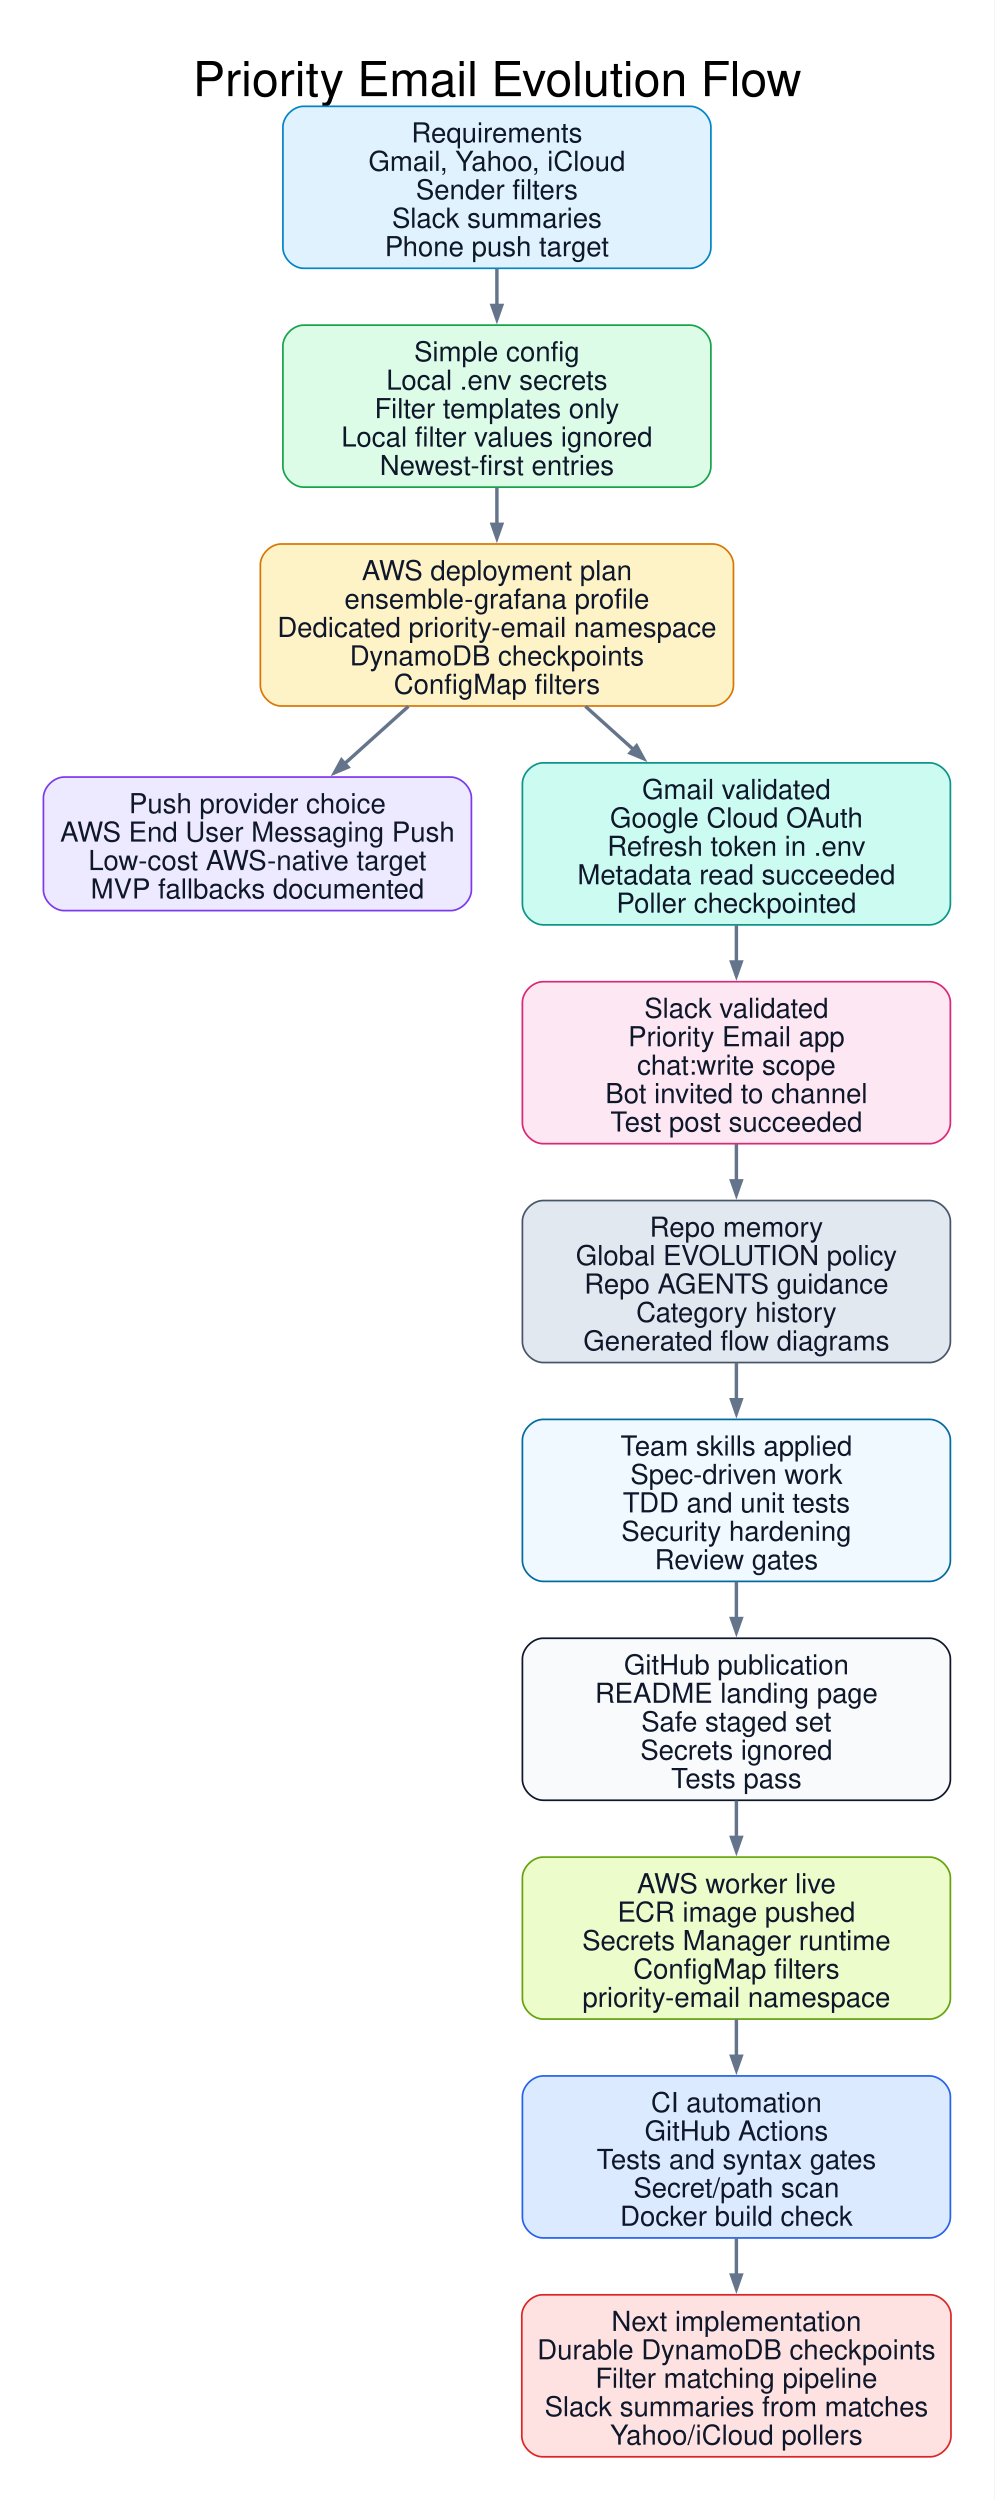
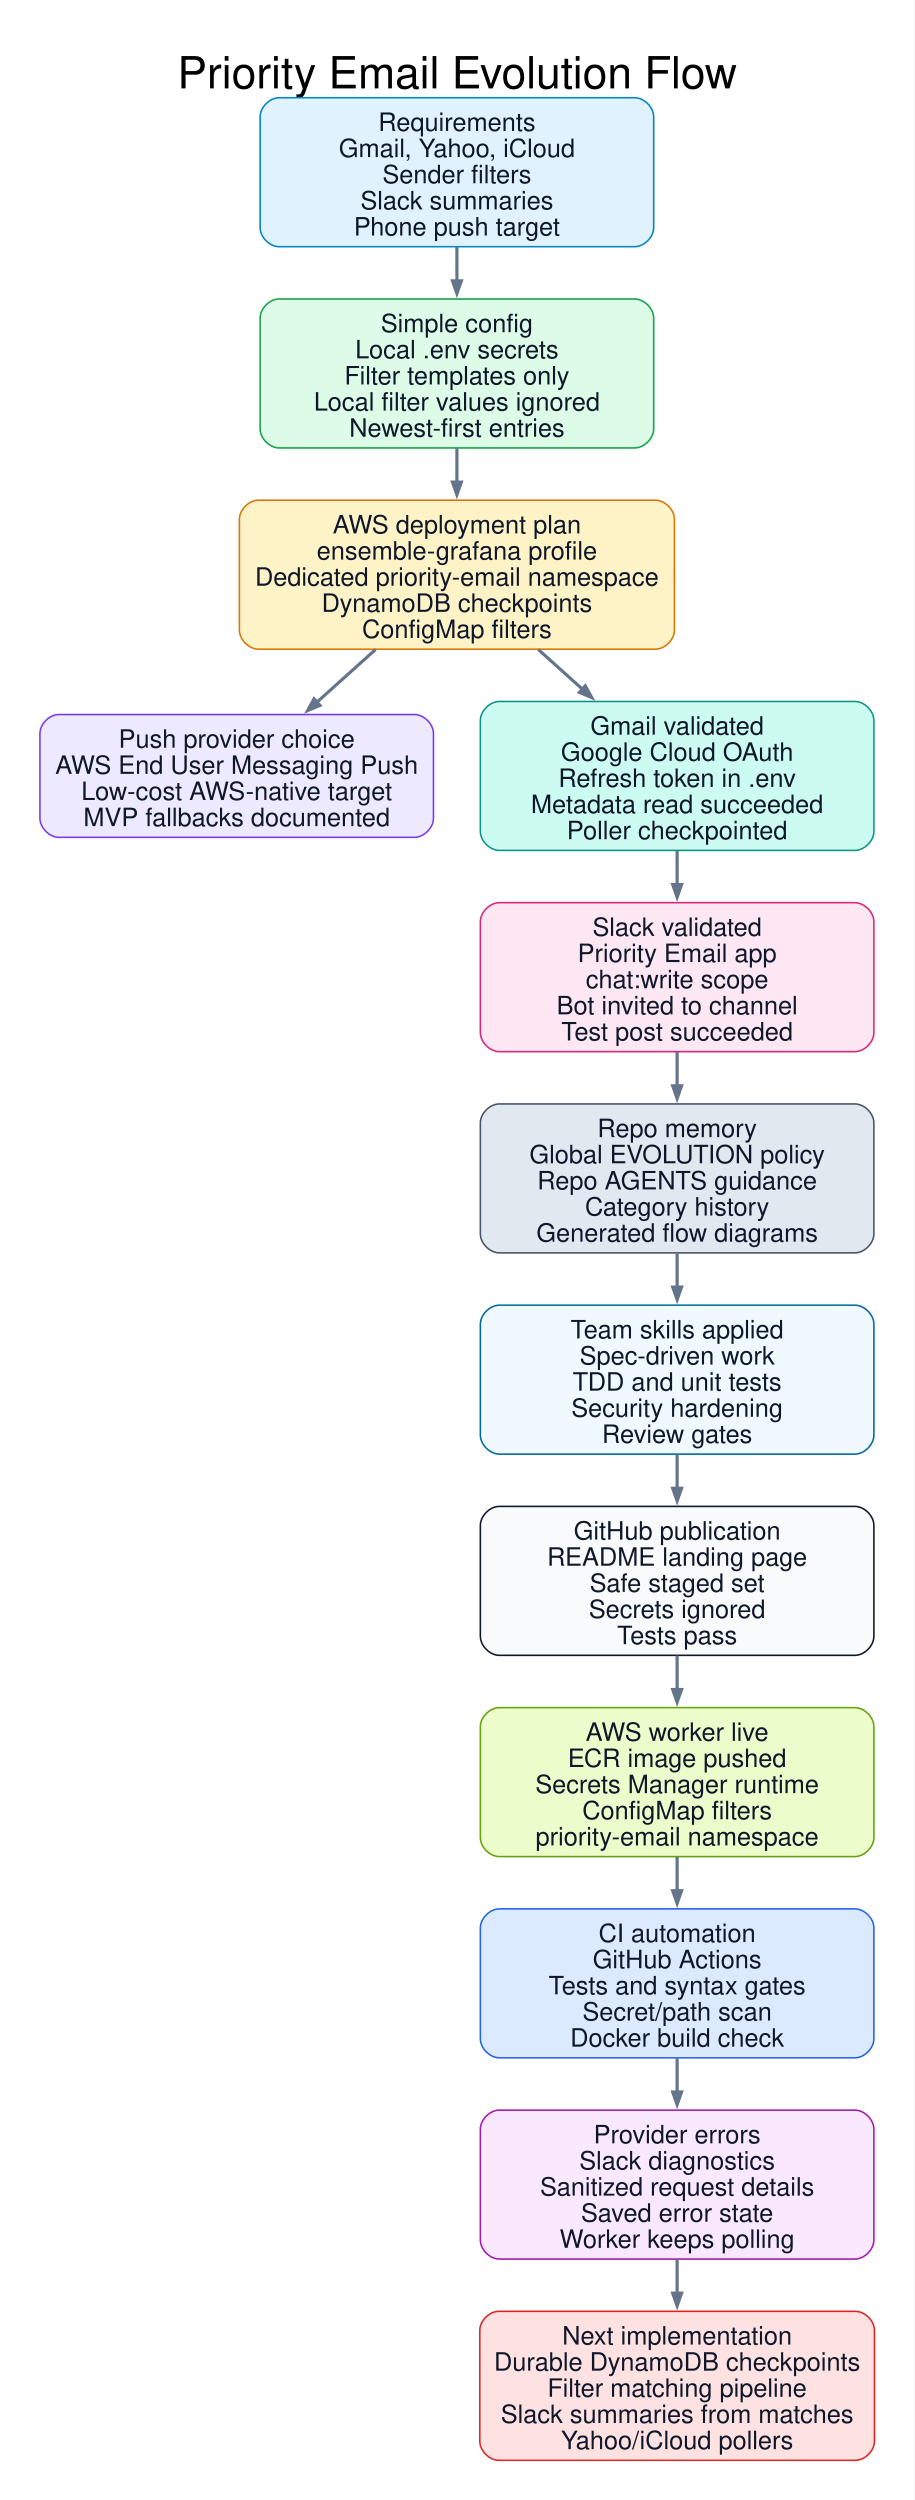
- <svg xmlns="http://www.w3.org/2000/svg" width="577pt" height="1451pt" viewBox="0.00 0.00 577.00 1451.00">
-   <g id="graph0" class="graph" transform="scale(1 1) rotate(0) translate(25.2 1425.92)">
-     <polygon fill="#ffffff" stroke="none" points="-25.2,25.2 -25.2,-1425.92 551.95,-1425.92 551.95,25.2 -25.2,25.2" />
-     <text xml:space="preserve" text-anchor="middle" x="263.37" y="-1370.12" font-family="Helvetica,sans-Serif" font-size="28.00">Priority Email Evolution Flow</text>
+ <svg xmlns="http://www.w3.org/2000/svg" width="577pt" height="1578pt" viewBox="0.00 0.00 577.00 1578.00">
+   <g id="graph0" class="graph" transform="scale(1 1) rotate(0) translate(25.2 1552.94)">
+     <polygon fill="#ffffff" stroke="none" points="-25.2,25.2 -25.2,-1552.94 551.95,-1552.94 551.95,25.2 -25.2,25.2" />
+     <text xml:space="preserve" text-anchor="middle" x="263.37" y="-1497.14" font-family="Helvetica,sans-Serif" font-size="28.00">Priority Email Evolution Flow</text>
    <g id="node1" class="node">
-       <path fill="#e0f2fe" stroke="#0284c7" d="M375.4,-1364.22C375.4,-1364.22 151,-1364.22 151,-1364.22 145,-1364.22 139,-1358.22 139,-1352.22 139,-1352.22 139,-1282.2 139,-1282.2 139,-1276.2 145,-1270.2 151,-1270.2 151,-1270.2 375.4,-1270.2 375.4,-1270.2 381.4,-1270.2 387.4,-1276.2 387.4,-1282.2 387.4,-1282.2 387.4,-1352.22 387.4,-1352.22 387.4,-1358.22 381.4,-1364.22 375.4,-1364.22" />
-       <text xml:space="preserve" text-anchor="middle" x="263.2" y="-1343.26" font-family="Helvetica,sans-Serif" font-size="16.00" fill="#0f172a">Requirements</text>
-       <text xml:space="preserve" text-anchor="middle" x="263.2" y="-1326.76" font-family="Helvetica,sans-Serif" font-size="16.00" fill="#0f172a">Gmail, Yahoo, iCloud</text>
-       <text xml:space="preserve" text-anchor="middle" x="263.2" y="-1310.26" font-family="Helvetica,sans-Serif" font-size="16.00" fill="#0f172a">Sender filters</text>
-       <text xml:space="preserve" text-anchor="middle" x="263.2" y="-1293.76" font-family="Helvetica,sans-Serif" font-size="16.00" fill="#0f172a">Slack summaries</text>
-       <text xml:space="preserve" text-anchor="middle" x="263.2" y="-1277.26" font-family="Helvetica,sans-Serif" font-size="16.00" fill="#0f172a">Phone push target</text>
+       <path fill="#e0f2fe" stroke="#0284c7" d="M375.4,-1491.24C375.4,-1491.24 151,-1491.24 151,-1491.24 145,-1491.24 139,-1485.24 139,-1479.24 139,-1479.24 139,-1409.22 139,-1409.22 139,-1403.22 145,-1397.22 151,-1397.22 151,-1397.22 375.4,-1397.22 375.4,-1397.22 381.4,-1397.22 387.4,-1403.22 387.4,-1409.22 387.4,-1409.22 387.4,-1479.24 387.4,-1479.24 387.4,-1485.24 381.4,-1491.24 375.4,-1491.24" />
+       <text xml:space="preserve" text-anchor="middle" x="263.2" y="-1470.28" font-family="Helvetica,sans-Serif" font-size="16.00" fill="#0f172a">Requirements</text>
+       <text xml:space="preserve" text-anchor="middle" x="263.2" y="-1453.78" font-family="Helvetica,sans-Serif" font-size="16.00" fill="#0f172a">Gmail, Yahoo, iCloud</text>
+       <text xml:space="preserve" text-anchor="middle" x="263.2" y="-1437.28" font-family="Helvetica,sans-Serif" font-size="16.00" fill="#0f172a">Sender filters</text>
+       <text xml:space="preserve" text-anchor="middle" x="263.2" y="-1420.78" font-family="Helvetica,sans-Serif" font-size="16.00" fill="#0f172a">Slack summaries</text>
+       <text xml:space="preserve" text-anchor="middle" x="263.2" y="-1404.28" font-family="Helvetica,sans-Serif" font-size="16.00" fill="#0f172a">Phone push target</text>
    </g>
    <g id="node2" class="node">
-       <path fill="#dcfce7" stroke="#16a34a" d="M375.4,-1237.2C375.4,-1237.2 151,-1237.2 151,-1237.2 145,-1237.2 139,-1231.2 139,-1225.2 139,-1225.2 139,-1155.18 139,-1155.18 139,-1149.18 145,-1143.18 151,-1143.18 151,-1143.18 375.4,-1143.18 375.4,-1143.18 381.4,-1143.18 387.4,-1149.18 387.4,-1155.18 387.4,-1155.18 387.4,-1225.2 387.4,-1225.2 387.4,-1231.2 381.4,-1237.2 375.4,-1237.2" />
-       <text xml:space="preserve" text-anchor="middle" x="263.2" y="-1216.24" font-family="Helvetica,sans-Serif" font-size="16.00" fill="#0f172a">Simple config</text>
-       <text xml:space="preserve" text-anchor="middle" x="263.2" y="-1199.74" font-family="Helvetica,sans-Serif" font-size="16.00" fill="#0f172a">Local .env secrets</text>
-       <text xml:space="preserve" text-anchor="middle" x="263.2" y="-1183.24" font-family="Helvetica,sans-Serif" font-size="16.00" fill="#0f172a">Filter templates only</text>
-       <text xml:space="preserve" text-anchor="middle" x="263.2" y="-1166.74" font-family="Helvetica,sans-Serif" font-size="16.00" fill="#0f172a">Local filter values ignored</text>
-       <text xml:space="preserve" text-anchor="middle" x="263.2" y="-1150.24" font-family="Helvetica,sans-Serif" font-size="16.00" fill="#0f172a">Newest-first entries</text>
+       <path fill="#dcfce7" stroke="#16a34a" d="M375.4,-1364.22C375.4,-1364.22 151,-1364.22 151,-1364.22 145,-1364.22 139,-1358.22 139,-1352.22 139,-1352.22 139,-1282.2 139,-1282.2 139,-1276.2 145,-1270.2 151,-1270.2 151,-1270.2 375.4,-1270.2 375.4,-1270.2 381.4,-1270.2 387.4,-1276.2 387.4,-1282.2 387.4,-1282.2 387.4,-1352.22 387.4,-1352.22 387.4,-1358.22 381.4,-1364.22 375.4,-1364.22" />
+       <text xml:space="preserve" text-anchor="middle" x="263.2" y="-1343.26" font-family="Helvetica,sans-Serif" font-size="16.00" fill="#0f172a">Simple config</text>
+       <text xml:space="preserve" text-anchor="middle" x="263.2" y="-1326.76" font-family="Helvetica,sans-Serif" font-size="16.00" fill="#0f172a">Local .env secrets</text>
+       <text xml:space="preserve" text-anchor="middle" x="263.2" y="-1310.26" font-family="Helvetica,sans-Serif" font-size="16.00" fill="#0f172a">Filter templates only</text>
+       <text xml:space="preserve" text-anchor="middle" x="263.2" y="-1293.76" font-family="Helvetica,sans-Serif" font-size="16.00" fill="#0f172a">Local filter values ignored</text>
+       <text xml:space="preserve" text-anchor="middle" x="263.2" y="-1277.26" font-family="Helvetica,sans-Serif" font-size="16.00" fill="#0f172a">Newest-first entries</text>
    </g>
    <g id="edge1" class="edge">
+       <path fill="none" stroke="#64748b" stroke-width="2" d="M263.2,-1397.03C263.2,-1390.01 263.2,-1382.7 263.2,-1375.47" />
+       <polygon fill="#64748b" stroke="#64748b" stroke-width="2" points="266,-1375.66 263.2,-1367.66 260.4,-1375.66 266,-1375.66" />
+     </g>
+     <g id="node3" class="node">
+       <path fill="#fef3c7" stroke="#d97706" d="M388.5,-1237.2C388.5,-1237.2 137.9,-1237.2 137.9,-1237.2 131.9,-1237.2 125.91,-1231.2 125.91,-1225.2 125.91,-1225.2 125.91,-1155.18 125.91,-1155.18 125.91,-1149.18 131.91,-1143.18 137.91,-1143.18 137.91,-1143.18 388.5,-1143.18 388.5,-1143.18 394.5,-1143.18 400.5,-1149.18 400.5,-1155.18 400.5,-1155.18 400.5,-1225.2 400.5,-1225.2 400.5,-1231.2 394.5,-1237.2 388.5,-1237.2" />
+       <text xml:space="preserve" text-anchor="middle" x="263.2" y="-1216.24" font-family="Helvetica,sans-Serif" font-size="16.00" fill="#0f172a">AWS deployment plan</text>
+       <text xml:space="preserve" text-anchor="middle" x="263.2" y="-1199.74" font-family="Helvetica,sans-Serif" font-size="16.00" fill="#0f172a">ensemble-grafana profile</text>
+       <text xml:space="preserve" text-anchor="middle" x="263.2" y="-1183.24" font-family="Helvetica,sans-Serif" font-size="16.00" fill="#0f172a">Dedicated priority-email namespace</text>
+       <text xml:space="preserve" text-anchor="middle" x="263.2" y="-1166.74" font-family="Helvetica,sans-Serif" font-size="16.00" fill="#0f172a">DynamoDB checkpoints</text>
+       <text xml:space="preserve" text-anchor="middle" x="263.2" y="-1150.24" font-family="Helvetica,sans-Serif" font-size="16.00" fill="#0f172a">ConfigMap filters</text>
+     </g>
+     <g id="edge2" class="edge">
      <path fill="none" stroke="#64748b" stroke-width="2" d="M263.2,-1270.01C263.2,-1262.99 263.2,-1255.68 263.2,-1248.45" />
      <polygon fill="#64748b" stroke="#64748b" stroke-width="2" points="266,-1248.64 263.2,-1240.64 260.4,-1248.64 266,-1248.64" />
    </g>
-     <g id="node3" class="node">
-       <path fill="#fef3c7" stroke="#d97706" d="M388.5,-1110.18C388.5,-1110.18 137.9,-1110.18 137.9,-1110.18 131.9,-1110.18 125.91,-1104.18 125.91,-1098.18 125.91,-1098.18 125.91,-1028.16 125.91,-1028.16 125.91,-1022.16 131.91,-1016.16 137.91,-1016.16 137.91,-1016.16 388.5,-1016.16 388.5,-1016.16 394.5,-1016.16 400.5,-1022.16 400.5,-1028.16 400.5,-1028.16 400.5,-1098.18 400.5,-1098.18 400.5,-1104.18 394.5,-1110.18 388.5,-1110.18" />
-       <text xml:space="preserve" text-anchor="middle" x="263.2" y="-1089.22" font-family="Helvetica,sans-Serif" font-size="16.00" fill="#0f172a">AWS deployment plan</text>
-       <text xml:space="preserve" text-anchor="middle" x="263.2" y="-1072.72" font-family="Helvetica,sans-Serif" font-size="16.00" fill="#0f172a">ensemble-grafana profile</text>
-       <text xml:space="preserve" text-anchor="middle" x="263.2" y="-1056.22" font-family="Helvetica,sans-Serif" font-size="16.00" fill="#0f172a">Dedicated priority-email namespace</text>
-       <text xml:space="preserve" text-anchor="middle" x="263.2" y="-1039.72" font-family="Helvetica,sans-Serif" font-size="16.00" fill="#0f172a">DynamoDB checkpoints</text>
-       <text xml:space="preserve" text-anchor="middle" x="263.2" y="-1023.22" font-family="Helvetica,sans-Serif" font-size="16.00" fill="#0f172a">ConfigMap filters</text>
-     </g>
-     <g id="edge2" class="edge">
-       <path fill="none" stroke="#64748b" stroke-width="2" d="M263.2,-1142.99C263.2,-1135.97 263.2,-1128.66 263.2,-1121.43" />
-       <polygon fill="#64748b" stroke="#64748b" stroke-width="2" points="266,-1121.62 263.2,-1113.62 260.4,-1121.62 266,-1121.62" />
-     </g>
    <g id="node4" class="node">
-       <path fill="#ede9fe" stroke="#7c3aed" d="M236.4,-974.91C236.4,-974.91 12,-974.91 12,-974.91 6,-974.91 0,-968.91 0,-962.91 0,-962.91 0,-909.39 0,-909.39 0,-903.39 6,-897.39 12,-897.39 12,-897.39 236.4,-897.39 236.4,-897.39 242.4,-897.39 248.4,-903.39 248.4,-909.39 248.4,-909.39 248.4,-962.91 248.4,-962.91 248.4,-968.91 242.4,-974.91 236.4,-974.91" />
-       <text xml:space="preserve" text-anchor="middle" x="124.2" y="-953.95" font-family="Helvetica,sans-Serif" font-size="16.00" fill="#0f172a">Push provider choice</text>
-       <text xml:space="preserve" text-anchor="middle" x="124.2" y="-937.45" font-family="Helvetica,sans-Serif" font-size="16.00" fill="#0f172a">AWS End User Messaging Push</text>
-       <text xml:space="preserve" text-anchor="middle" x="124.2" y="-920.95" font-family="Helvetica,sans-Serif" font-size="16.00" fill="#0f172a">Low-cost AWS-native target</text>
-       <text xml:space="preserve" text-anchor="middle" x="124.2" y="-904.45" font-family="Helvetica,sans-Serif" font-size="16.00" fill="#0f172a">MVP fallbacks documented</text>
+       <path fill="#ede9fe" stroke="#7c3aed" d="M236.4,-1101.93C236.4,-1101.93 12,-1101.93 12,-1101.93 6,-1101.93 0,-1095.93 0,-1089.93 0,-1089.93 0,-1036.41 0,-1036.41 0,-1030.41 6,-1024.41 12,-1024.41 12,-1024.41 236.4,-1024.41 236.4,-1024.41 242.4,-1024.41 248.4,-1030.41 248.4,-1036.41 248.4,-1036.41 248.4,-1089.93 248.4,-1089.93 248.4,-1095.93 242.4,-1101.93 236.4,-1101.93" />
+       <text xml:space="preserve" text-anchor="middle" x="124.2" y="-1080.97" font-family="Helvetica,sans-Serif" font-size="16.00" fill="#0f172a">Push provider choice</text>
+       <text xml:space="preserve" text-anchor="middle" x="124.2" y="-1064.47" font-family="Helvetica,sans-Serif" font-size="16.00" fill="#0f172a">AWS End User Messaging Push</text>
+       <text xml:space="preserve" text-anchor="middle" x="124.2" y="-1047.97" font-family="Helvetica,sans-Serif" font-size="16.00" fill="#0f172a">Low-cost AWS-native target</text>
+       <text xml:space="preserve" text-anchor="middle" x="124.2" y="-1031.47" font-family="Helvetica,sans-Serif" font-size="16.00" fill="#0f172a">MVP fallbacks documented</text>
    </g>
    <g id="edge3" class="edge">
-       <path fill="none" stroke="#64748b" stroke-width="2" d="M211.84,-1015.97C199.77,-1005.12 186.92,-993.57 174.89,-982.74" />
-       <polygon fill="#64748b" stroke="#64748b" stroke-width="2" points="176.78,-980.67 168.96,-977.41 173.03,-984.84 176.78,-980.67" />
+       <path fill="none" stroke="#64748b" stroke-width="2" d="M211.84,-1142.99C199.77,-1132.14 186.92,-1120.59 174.89,-1109.76" />
+       <polygon fill="#64748b" stroke="#64748b" stroke-width="2" points="176.78,-1107.69 168.96,-1104.43 173.03,-1111.86 176.78,-1107.69" />
    </g>
    <g id="node5" class="node">
-       <path fill="#ccfbf1" stroke="#0d9488" d="M514.4,-983.16C514.4,-983.16 290,-983.16 290,-983.16 284,-983.16 278,-977.16 278,-971.16 278,-971.16 278,-901.14 278,-901.14 278,-895.14 284,-889.14 290,-889.14 290,-889.14 514.4,-889.14 514.4,-889.14 520.4,-889.14 526.4,-895.14 526.4,-901.14 526.4,-901.14 526.4,-971.16 526.4,-971.16 526.4,-977.16 520.4,-983.16 514.4,-983.16" />
-       <text xml:space="preserve" text-anchor="middle" x="402.2" y="-962.2" font-family="Helvetica,sans-Serif" font-size="16.00" fill="#0f172a">Gmail validated</text>
-       <text xml:space="preserve" text-anchor="middle" x="402.2" y="-945.7" font-family="Helvetica,sans-Serif" font-size="16.00" fill="#0f172a">Google Cloud OAuth</text>
-       <text xml:space="preserve" text-anchor="middle" x="402.2" y="-929.2" font-family="Helvetica,sans-Serif" font-size="16.00" fill="#0f172a">Refresh token in .env</text>
-       <text xml:space="preserve" text-anchor="middle" x="402.2" y="-912.7" font-family="Helvetica,sans-Serif" font-size="16.00" fill="#0f172a">Metadata read succeeded</text>
-       <text xml:space="preserve" text-anchor="middle" x="402.2" y="-896.2" font-family="Helvetica,sans-Serif" font-size="16.00" fill="#0f172a">Poller checkpointed</text>
+       <path fill="#ccfbf1" stroke="#0d9488" d="M514.4,-1110.18C514.4,-1110.18 290,-1110.18 290,-1110.18 284,-1110.18 278,-1104.18 278,-1098.18 278,-1098.18 278,-1028.16 278,-1028.16 278,-1022.16 284,-1016.16 290,-1016.16 290,-1016.16 514.4,-1016.16 514.4,-1016.16 520.4,-1016.16 526.4,-1022.16 526.4,-1028.16 526.4,-1028.16 526.4,-1098.18 526.4,-1098.18 526.4,-1104.18 520.4,-1110.18 514.4,-1110.18" />
+       <text xml:space="preserve" text-anchor="middle" x="402.2" y="-1089.22" font-family="Helvetica,sans-Serif" font-size="16.00" fill="#0f172a">Gmail validated</text>
+       <text xml:space="preserve" text-anchor="middle" x="402.2" y="-1072.72" font-family="Helvetica,sans-Serif" font-size="16.00" fill="#0f172a">Google Cloud OAuth</text>
+       <text xml:space="preserve" text-anchor="middle" x="402.2" y="-1056.22" font-family="Helvetica,sans-Serif" font-size="16.00" fill="#0f172a">Refresh token in .env</text>
+       <text xml:space="preserve" text-anchor="middle" x="402.2" y="-1039.72" font-family="Helvetica,sans-Serif" font-size="16.00" fill="#0f172a">Metadata read succeeded</text>
+       <text xml:space="preserve" text-anchor="middle" x="402.2" y="-1023.22" font-family="Helvetica,sans-Serif" font-size="16.00" fill="#0f172a">Poller checkpointed</text>
    </g>
    <g id="edge4" class="edge">
-       <path fill="none" stroke="#64748b" stroke-width="2" d="M314.56,-1015.97C323.66,-1007.79 333.19,-999.22 342.49,-990.85" />
-       <polygon fill="#64748b" stroke="#64748b" stroke-width="2" points="344.26,-993.03 348.33,-985.6 340.51,-988.87 344.26,-993.03" />
+       <path fill="none" stroke="#64748b" stroke-width="2" d="M314.56,-1142.99C323.66,-1134.81 333.19,-1126.24 342.49,-1117.87" />
+       <polygon fill="#64748b" stroke="#64748b" stroke-width="2" points="344.26,-1120.05 348.33,-1112.62 340.51,-1115.89 344.26,-1120.05" />
    </g>
    <g id="node6" class="node">
-       <path fill="#fce7f3" stroke="#db2777" d="M514.4,-856.14C514.4,-856.14 290,-856.14 290,-856.14 284,-856.14 278,-850.14 278,-844.14 278,-844.14 278,-774.12 278,-774.12 278,-768.12 284,-762.12 290,-762.12 290,-762.12 514.4,-762.12 514.4,-762.12 520.4,-762.12 526.4,-768.12 526.4,-774.12 526.4,-774.12 526.4,-844.14 526.4,-844.14 526.4,-850.14 520.4,-856.14 514.4,-856.14" />
-       <text xml:space="preserve" text-anchor="middle" x="402.2" y="-835.18" font-family="Helvetica,sans-Serif" font-size="16.00" fill="#0f172a">Slack validated</text>
-       <text xml:space="preserve" text-anchor="middle" x="402.2" y="-818.68" font-family="Helvetica,sans-Serif" font-size="16.00" fill="#0f172a">Priority Email app</text>
-       <text xml:space="preserve" text-anchor="middle" x="402.2" y="-802.18" font-family="Helvetica,sans-Serif" font-size="16.00" fill="#0f172a">chat:write scope</text>
-       <text xml:space="preserve" text-anchor="middle" x="402.2" y="-785.68" font-family="Helvetica,sans-Serif" font-size="16.00" fill="#0f172a">Bot invited to channel</text>
-       <text xml:space="preserve" text-anchor="middle" x="402.2" y="-769.18" font-family="Helvetica,sans-Serif" font-size="16.00" fill="#0f172a">Test post succeeded</text>
+       <path fill="#fce7f3" stroke="#db2777" d="M514.4,-983.16C514.4,-983.16 290,-983.16 290,-983.16 284,-983.16 278,-977.16 278,-971.16 278,-971.16 278,-901.14 278,-901.14 278,-895.14 284,-889.14 290,-889.14 290,-889.14 514.4,-889.14 514.4,-889.14 520.4,-889.14 526.4,-895.14 526.4,-901.14 526.4,-901.14 526.4,-971.16 526.4,-971.16 526.4,-977.16 520.4,-983.16 514.4,-983.16" />
+       <text xml:space="preserve" text-anchor="middle" x="402.2" y="-962.2" font-family="Helvetica,sans-Serif" font-size="16.00" fill="#0f172a">Slack validated</text>
+       <text xml:space="preserve" text-anchor="middle" x="402.2" y="-945.7" font-family="Helvetica,sans-Serif" font-size="16.00" fill="#0f172a">Priority Email app</text>
+       <text xml:space="preserve" text-anchor="middle" x="402.2" y="-929.2" font-family="Helvetica,sans-Serif" font-size="16.00" fill="#0f172a">chat:write scope</text>
+       <text xml:space="preserve" text-anchor="middle" x="402.2" y="-912.7" font-family="Helvetica,sans-Serif" font-size="16.00" fill="#0f172a">Bot invited to channel</text>
+       <text xml:space="preserve" text-anchor="middle" x="402.2" y="-896.2" font-family="Helvetica,sans-Serif" font-size="16.00" fill="#0f172a">Test post succeeded</text>
    </g>
    <g id="edge5" class="edge">
+       <path fill="none" stroke="#64748b" stroke-width="2" d="M402.2,-1015.97C402.2,-1008.95 402.2,-1001.64 402.2,-994.41" />
+       <polygon fill="#64748b" stroke="#64748b" stroke-width="2" points="405,-994.6 402.2,-986.6 399.4,-994.6 405,-994.6" />
+     </g>
+     <g id="node7" class="node">
+       <path fill="#e2e8f0" stroke="#475569" d="M514.4,-856.14C514.4,-856.14 290,-856.14 290,-856.14 284,-856.14 278,-850.14 278,-844.14 278,-844.14 278,-774.12 278,-774.12 278,-768.12 284,-762.12 290,-762.12 290,-762.12 514.4,-762.12 514.4,-762.12 520.4,-762.12 526.4,-768.12 526.4,-774.12 526.4,-774.12 526.4,-844.14 526.4,-844.14 526.4,-850.14 520.4,-856.14 514.4,-856.14" />
+       <text xml:space="preserve" text-anchor="middle" x="402.2" y="-835.18" font-family="Helvetica,sans-Serif" font-size="16.00" fill="#0f172a">Repo memory</text>
+       <text xml:space="preserve" text-anchor="middle" x="402.2" y="-818.68" font-family="Helvetica,sans-Serif" font-size="16.00" fill="#0f172a">Global EVOLUTION policy</text>
+       <text xml:space="preserve" text-anchor="middle" x="402.2" y="-802.18" font-family="Helvetica,sans-Serif" font-size="16.00" fill="#0f172a">Repo AGENTS guidance</text>
+       <text xml:space="preserve" text-anchor="middle" x="402.2" y="-785.68" font-family="Helvetica,sans-Serif" font-size="16.00" fill="#0f172a">Category history</text>
+       <text xml:space="preserve" text-anchor="middle" x="402.2" y="-769.18" font-family="Helvetica,sans-Serif" font-size="16.00" fill="#0f172a">Generated flow diagrams</text>
+     </g>
+     <g id="edge6" class="edge">
      <path fill="none" stroke="#64748b" stroke-width="2" d="M402.2,-888.95C402.2,-881.93 402.2,-874.62 402.2,-867.39" />
      <polygon fill="#64748b" stroke="#64748b" stroke-width="2" points="405,-867.58 402.2,-859.58 399.4,-867.58 405,-867.58" />
    </g>
-     <g id="node7" class="node">
-       <path fill="#e2e8f0" stroke="#475569" d="M514.4,-729.12C514.4,-729.12 290,-729.12 290,-729.12 284,-729.12 278,-723.12 278,-717.12 278,-717.12 278,-647.1 278,-647.1 278,-641.1 284,-635.1 290,-635.1 290,-635.1 514.4,-635.1 514.4,-635.1 520.4,-635.1 526.4,-641.1 526.4,-647.1 526.4,-647.1 526.4,-717.12 526.4,-717.12 526.4,-723.12 520.4,-729.12 514.4,-729.12" />
-       <text xml:space="preserve" text-anchor="middle" x="402.2" y="-708.16" font-family="Helvetica,sans-Serif" font-size="16.00" fill="#0f172a">Repo memory</text>
-       <text xml:space="preserve" text-anchor="middle" x="402.2" y="-691.66" font-family="Helvetica,sans-Serif" font-size="16.00" fill="#0f172a">Global EVOLUTION policy</text>
-       <text xml:space="preserve" text-anchor="middle" x="402.2" y="-675.16" font-family="Helvetica,sans-Serif" font-size="16.00" fill="#0f172a">Repo AGENTS guidance</text>
-       <text xml:space="preserve" text-anchor="middle" x="402.2" y="-658.66" font-family="Helvetica,sans-Serif" font-size="16.00" fill="#0f172a">Category history</text>
-       <text xml:space="preserve" text-anchor="middle" x="402.2" y="-642.16" font-family="Helvetica,sans-Serif" font-size="16.00" fill="#0f172a">Generated flow diagrams</text>
+     <g id="node8" class="node">
+       <path fill="#f0f9ff" stroke="#0369a1" d="M514.4,-729.12C514.4,-729.12 290,-729.12 290,-729.12 284,-729.12 278,-723.12 278,-717.12 278,-717.12 278,-647.1 278,-647.1 278,-641.1 284,-635.1 290,-635.1 290,-635.1 514.4,-635.1 514.4,-635.1 520.4,-635.1 526.4,-641.1 526.4,-647.1 526.4,-647.1 526.4,-717.12 526.4,-717.12 526.4,-723.12 520.4,-729.12 514.4,-729.12" />
+       <text xml:space="preserve" text-anchor="middle" x="402.2" y="-708.16" font-family="Helvetica,sans-Serif" font-size="16.00" fill="#0f172a">Team skills applied</text>
+       <text xml:space="preserve" text-anchor="middle" x="402.2" y="-691.66" font-family="Helvetica,sans-Serif" font-size="16.00" fill="#0f172a">Spec-driven work</text>
+       <text xml:space="preserve" text-anchor="middle" x="402.2" y="-675.16" font-family="Helvetica,sans-Serif" font-size="16.00" fill="#0f172a">TDD and unit tests</text>
+       <text xml:space="preserve" text-anchor="middle" x="402.2" y="-658.66" font-family="Helvetica,sans-Serif" font-size="16.00" fill="#0f172a">Security hardening</text>
+       <text xml:space="preserve" text-anchor="middle" x="402.2" y="-642.16" font-family="Helvetica,sans-Serif" font-size="16.00" fill="#0f172a">Review gates</text>
    </g>
-     <g id="edge6" class="edge">
+     <g id="edge7" class="edge">
      <path fill="none" stroke="#64748b" stroke-width="2" d="M402.2,-761.93C402.2,-754.91 402.2,-747.6 402.2,-740.37" />
      <polygon fill="#64748b" stroke="#64748b" stroke-width="2" points="405,-740.56 402.2,-732.56 399.4,-740.56 405,-740.56" />
    </g>
-     <g id="node8" class="node">
-       <path fill="#f0f9ff" stroke="#0369a1" d="M514.4,-602.1C514.4,-602.1 290,-602.1 290,-602.1 284,-602.1 278,-596.1 278,-590.1 278,-590.1 278,-520.08 278,-520.08 278,-514.08 284,-508.08 290,-508.08 290,-508.08 514.4,-508.08 514.4,-508.08 520.4,-508.08 526.4,-514.08 526.4,-520.08 526.4,-520.08 526.4,-590.1 526.4,-590.1 526.4,-596.1 520.4,-602.1 514.4,-602.1" />
-       <text xml:space="preserve" text-anchor="middle" x="402.2" y="-581.14" font-family="Helvetica,sans-Serif" font-size="16.00" fill="#0f172a">Team skills applied</text>
-       <text xml:space="preserve" text-anchor="middle" x="402.2" y="-564.64" font-family="Helvetica,sans-Serif" font-size="16.00" fill="#0f172a">Spec-driven work</text>
-       <text xml:space="preserve" text-anchor="middle" x="402.2" y="-548.14" font-family="Helvetica,sans-Serif" font-size="16.00" fill="#0f172a">TDD and unit tests</text>
-       <text xml:space="preserve" text-anchor="middle" x="402.2" y="-531.64" font-family="Helvetica,sans-Serif" font-size="16.00" fill="#0f172a">Security hardening</text>
-       <text xml:space="preserve" text-anchor="middle" x="402.2" y="-515.14" font-family="Helvetica,sans-Serif" font-size="16.00" fill="#0f172a">Review gates</text>
+     <g id="node9" class="node">
+       <path fill="#f8fafc" stroke="#0f172a" d="M514.4,-602.1C514.4,-602.1 290,-602.1 290,-602.1 284,-602.1 278,-596.1 278,-590.1 278,-590.1 278,-520.08 278,-520.08 278,-514.08 284,-508.08 290,-508.08 290,-508.08 514.4,-508.08 514.4,-508.08 520.4,-508.08 526.4,-514.08 526.4,-520.08 526.4,-520.08 526.4,-590.1 526.4,-590.1 526.4,-596.1 520.4,-602.1 514.4,-602.1" />
+       <text xml:space="preserve" text-anchor="middle" x="402.2" y="-581.14" font-family="Helvetica,sans-Serif" font-size="16.00" fill="#0f172a">GitHub publication</text>
+       <text xml:space="preserve" text-anchor="middle" x="402.2" y="-564.64" font-family="Helvetica,sans-Serif" font-size="16.00" fill="#0f172a">README landing page</text>
+       <text xml:space="preserve" text-anchor="middle" x="402.2" y="-548.14" font-family="Helvetica,sans-Serif" font-size="16.00" fill="#0f172a">Safe staged set</text>
+       <text xml:space="preserve" text-anchor="middle" x="402.2" y="-531.64" font-family="Helvetica,sans-Serif" font-size="16.00" fill="#0f172a">Secrets ignored</text>
+       <text xml:space="preserve" text-anchor="middle" x="402.2" y="-515.14" font-family="Helvetica,sans-Serif" font-size="16.00" fill="#0f172a">Tests pass</text>
    </g>
-     <g id="edge7" class="edge">
+     <g id="edge8" class="edge">
      <path fill="none" stroke="#64748b" stroke-width="2" d="M402.2,-634.91C402.2,-627.89 402.2,-620.58 402.2,-613.35" />
      <polygon fill="#64748b" stroke="#64748b" stroke-width="2" points="405,-613.54 402.2,-605.54 399.4,-613.54 405,-613.54" />
    </g>
-     <g id="node9" class="node">
-       <path fill="#f8fafc" stroke="#0f172a" d="M514.4,-475.08C514.4,-475.08 290,-475.08 290,-475.08 284,-475.08 278,-469.08 278,-463.08 278,-463.08 278,-393.06 278,-393.06 278,-387.06 284,-381.06 290,-381.06 290,-381.06 514.4,-381.06 514.4,-381.06 520.4,-381.06 526.4,-387.06 526.4,-393.06 526.4,-393.06 526.4,-463.08 526.4,-463.08 526.4,-469.08 520.4,-475.08 514.4,-475.08" />
-       <text xml:space="preserve" text-anchor="middle" x="402.2" y="-454.12" font-family="Helvetica,sans-Serif" font-size="16.00" fill="#0f172a">GitHub publication</text>
-       <text xml:space="preserve" text-anchor="middle" x="402.2" y="-437.62" font-family="Helvetica,sans-Serif" font-size="16.00" fill="#0f172a">README landing page</text>
-       <text xml:space="preserve" text-anchor="middle" x="402.2" y="-421.12" font-family="Helvetica,sans-Serif" font-size="16.00" fill="#0f172a">Safe staged set</text>
-       <text xml:space="preserve" text-anchor="middle" x="402.2" y="-404.62" font-family="Helvetica,sans-Serif" font-size="16.00" fill="#0f172a">Secrets ignored</text>
-       <text xml:space="preserve" text-anchor="middle" x="402.2" y="-388.12" font-family="Helvetica,sans-Serif" font-size="16.00" fill="#0f172a">Tests pass</text>
+     <g id="node10" class="node">
+       <path fill="#ecfccb" stroke="#65a30d" d="M514.4,-475.08C514.4,-475.08 290,-475.08 290,-475.08 284,-475.08 278,-469.08 278,-463.08 278,-463.08 278,-393.06 278,-393.06 278,-387.06 284,-381.06 290,-381.06 290,-381.06 514.4,-381.06 514.4,-381.06 520.4,-381.06 526.4,-387.06 526.4,-393.06 526.4,-393.06 526.4,-463.08 526.4,-463.08 526.4,-469.08 520.4,-475.08 514.4,-475.08" />
+       <text xml:space="preserve" text-anchor="middle" x="402.2" y="-454.12" font-family="Helvetica,sans-Serif" font-size="16.00" fill="#0f172a">AWS worker live</text>
+       <text xml:space="preserve" text-anchor="middle" x="402.2" y="-437.62" font-family="Helvetica,sans-Serif" font-size="16.00" fill="#0f172a">ECR image pushed</text>
+       <text xml:space="preserve" text-anchor="middle" x="402.2" y="-421.12" font-family="Helvetica,sans-Serif" font-size="16.00" fill="#0f172a">Secrets Manager runtime</text>
+       <text xml:space="preserve" text-anchor="middle" x="402.2" y="-404.62" font-family="Helvetica,sans-Serif" font-size="16.00" fill="#0f172a">ConfigMap filters</text>
+       <text xml:space="preserve" text-anchor="middle" x="402.2" y="-388.12" font-family="Helvetica,sans-Serif" font-size="16.00" fill="#0f172a">priority-email namespace</text>
    </g>
-     <g id="edge8" class="edge">
+     <g id="edge9" class="edge">
      <path fill="none" stroke="#64748b" stroke-width="2" d="M402.2,-507.89C402.2,-500.87 402.2,-493.56 402.2,-486.33" />
      <polygon fill="#64748b" stroke="#64748b" stroke-width="2" points="405,-486.52 402.2,-478.52 399.4,-486.52 405,-486.52" />
    </g>
-     <g id="node10" class="node">
-       <path fill="#ecfccb" stroke="#65a30d" d="M514.4,-348.06C514.4,-348.06 290,-348.06 290,-348.06 284,-348.06 278,-342.06 278,-336.06 278,-336.06 278,-266.04 278,-266.04 278,-260.04 284,-254.04 290,-254.04 290,-254.04 514.4,-254.04 514.4,-254.04 520.4,-254.04 526.4,-260.04 526.4,-266.04 526.4,-266.04 526.4,-336.06 526.4,-336.06 526.4,-342.06 520.4,-348.06 514.4,-348.06" />
-       <text xml:space="preserve" text-anchor="middle" x="402.2" y="-327.1" font-family="Helvetica,sans-Serif" font-size="16.00" fill="#0f172a">AWS worker live</text>
-       <text xml:space="preserve" text-anchor="middle" x="402.2" y="-310.6" font-family="Helvetica,sans-Serif" font-size="16.00" fill="#0f172a">ECR image pushed</text>
-       <text xml:space="preserve" text-anchor="middle" x="402.2" y="-294.1" font-family="Helvetica,sans-Serif" font-size="16.00" fill="#0f172a">Secrets Manager runtime</text>
-       <text xml:space="preserve" text-anchor="middle" x="402.2" y="-277.6" font-family="Helvetica,sans-Serif" font-size="16.00" fill="#0f172a">ConfigMap filters</text>
-       <text xml:space="preserve" text-anchor="middle" x="402.2" y="-261.1" font-family="Helvetica,sans-Serif" font-size="16.00" fill="#0f172a">priority-email namespace</text>
+     <g id="node11" class="node">
+       <path fill="#dbeafe" stroke="#2563eb" d="M514.4,-348.06C514.4,-348.06 290,-348.06 290,-348.06 284,-348.06 278,-342.06 278,-336.06 278,-336.06 278,-266.04 278,-266.04 278,-260.04 284,-254.04 290,-254.04 290,-254.04 514.4,-254.04 514.4,-254.04 520.4,-254.04 526.4,-260.04 526.4,-266.04 526.4,-266.04 526.4,-336.06 526.4,-336.06 526.4,-342.06 520.4,-348.06 514.4,-348.06" />
+       <text xml:space="preserve" text-anchor="middle" x="402.2" y="-327.1" font-family="Helvetica,sans-Serif" font-size="16.00" fill="#0f172a">CI automation</text>
+       <text xml:space="preserve" text-anchor="middle" x="402.2" y="-310.6" font-family="Helvetica,sans-Serif" font-size="16.00" fill="#0f172a">GitHub Actions</text>
+       <text xml:space="preserve" text-anchor="middle" x="402.2" y="-294.1" font-family="Helvetica,sans-Serif" font-size="16.00" fill="#0f172a">Tests and syntax gates</text>
+       <text xml:space="preserve" text-anchor="middle" x="402.2" y="-277.6" font-family="Helvetica,sans-Serif" font-size="16.00" fill="#0f172a">Secret/path scan</text>
+       <text xml:space="preserve" text-anchor="middle" x="402.2" y="-261.1" font-family="Helvetica,sans-Serif" font-size="16.00" fill="#0f172a">Docker build check</text>
    </g>
-     <g id="edge9" class="edge">
+     <g id="edge10" class="edge">
      <path fill="none" stroke="#64748b" stroke-width="2" d="M402.2,-380.87C402.2,-373.85 402.2,-366.54 402.2,-359.31" />
      <polygon fill="#64748b" stroke="#64748b" stroke-width="2" points="405,-359.5 402.2,-351.5 399.4,-359.5 405,-359.5" />
    </g>
-     <g id="node11" class="node">
-       <path fill="#dbeafe" stroke="#2563eb" d="M514.4,-221.04C514.4,-221.04 290,-221.04 290,-221.04 284,-221.04 278,-215.04 278,-209.04 278,-209.04 278,-139.02 278,-139.02 278,-133.02 284,-127.02 290,-127.02 290,-127.02 514.4,-127.02 514.4,-127.02 520.4,-127.02 526.4,-133.02 526.4,-139.02 526.4,-139.02 526.4,-209.04 526.4,-209.04 526.4,-215.04 520.4,-221.04 514.4,-221.04" />
-       <text xml:space="preserve" text-anchor="middle" x="402.2" y="-200.08" font-family="Helvetica,sans-Serif" font-size="16.00" fill="#0f172a">CI automation</text>
-       <text xml:space="preserve" text-anchor="middle" x="402.2" y="-183.58" font-family="Helvetica,sans-Serif" font-size="16.00" fill="#0f172a">GitHub Actions</text>
-       <text xml:space="preserve" text-anchor="middle" x="402.2" y="-167.08" font-family="Helvetica,sans-Serif" font-size="16.00" fill="#0f172a">Tests and syntax gates</text>
-       <text xml:space="preserve" text-anchor="middle" x="402.2" y="-150.58" font-family="Helvetica,sans-Serif" font-size="16.00" fill="#0f172a">Secret/path scan</text>
-       <text xml:space="preserve" text-anchor="middle" x="402.2" y="-134.08" font-family="Helvetica,sans-Serif" font-size="16.00" fill="#0f172a">Docker build check</text>
+     <g id="node12" class="node">
+       <path fill="#fae8ff" stroke="#a21caf" d="M514.4,-221.04C514.4,-221.04 290,-221.04 290,-221.04 284,-221.04 278,-215.04 278,-209.04 278,-209.04 278,-139.02 278,-139.02 278,-133.02 284,-127.02 290,-127.02 290,-127.02 514.4,-127.02 514.4,-127.02 520.4,-127.02 526.4,-133.02 526.4,-139.02 526.4,-139.02 526.4,-209.04 526.4,-209.04 526.4,-215.04 520.4,-221.04 514.4,-221.04" />
+       <text xml:space="preserve" text-anchor="middle" x="402.2" y="-200.08" font-family="Helvetica,sans-Serif" font-size="16.00" fill="#0f172a">Provider errors</text>
+       <text xml:space="preserve" text-anchor="middle" x="402.2" y="-183.58" font-family="Helvetica,sans-Serif" font-size="16.00" fill="#0f172a">Slack diagnostics</text>
+       <text xml:space="preserve" text-anchor="middle" x="402.2" y="-167.08" font-family="Helvetica,sans-Serif" font-size="16.00" fill="#0f172a">Sanitized request details</text>
+       <text xml:space="preserve" text-anchor="middle" x="402.2" y="-150.58" font-family="Helvetica,sans-Serif" font-size="16.00" fill="#0f172a">Saved error state</text>
+       <text xml:space="preserve" text-anchor="middle" x="402.2" y="-134.08" font-family="Helvetica,sans-Serif" font-size="16.00" fill="#0f172a">Worker keeps polling</text>
    </g>
-     <g id="edge10" class="edge">
+     <g id="edge11" class="edge">
      <path fill="none" stroke="#64748b" stroke-width="2" d="M402.2,-253.85C402.2,-246.83 402.2,-239.52 402.2,-232.29" />
      <polygon fill="#64748b" stroke="#64748b" stroke-width="2" points="405,-232.48 402.2,-224.48 399.4,-232.48 405,-232.48" />
    </g>
-     <g id="node12" class="node">
+     <g id="node13" class="node">
      <path fill="#fee2e2" stroke="#dc2626" d="M514.75,-94.02C514.75,-94.02 289.65,-94.02 289.65,-94.02 283.65,-94.02 277.65,-88.02 277.65,-82.02 277.65,-82.02 277.65,-12 277.65,-12 277.65,-6 283.65,0 289.65,0 289.65,0 514.75,0 514.75,0 520.75,0 526.75,-6 526.75,-12 526.75,-12 526.75,-82.02 526.75,-82.02 526.75,-88.02 520.75,-94.02 514.75,-94.02" />
      <text xml:space="preserve" text-anchor="middle" x="402.2" y="-73.06" font-family="Helvetica,sans-Serif" font-size="16.00" fill="#0f172a">Next implementation</text>
      <text xml:space="preserve" text-anchor="middle" x="402.2" y="-56.56" font-family="Helvetica,sans-Serif" font-size="16.00" fill="#0f172a">Durable DynamoDB checkpoints</text>
      <text xml:space="preserve" text-anchor="middle" x="402.2" y="-40.06" font-family="Helvetica,sans-Serif" font-size="16.00" fill="#0f172a">Filter matching pipeline</text>
      <text xml:space="preserve" text-anchor="middle" x="402.2" y="-23.56" font-family="Helvetica,sans-Serif" font-size="16.00" fill="#0f172a">Slack summaries from matches</text>
      <text xml:space="preserve" text-anchor="middle" x="402.2" y="-7.06" font-family="Helvetica,sans-Serif" font-size="16.00" fill="#0f172a">Yahoo/iCloud pollers</text>
    </g>
-     <g id="edge11" class="edge">
+     <g id="edge12" class="edge">
      <path fill="none" stroke="#64748b" stroke-width="2" d="M402.2,-126.83C402.2,-119.81 402.2,-112.5 402.2,-105.27" />
      <polygon fill="#64748b" stroke="#64748b" stroke-width="2" points="405,-105.46 402.2,-97.46 399.4,-105.46 405,-105.46" />
    </g>
  </g>
</svg>
